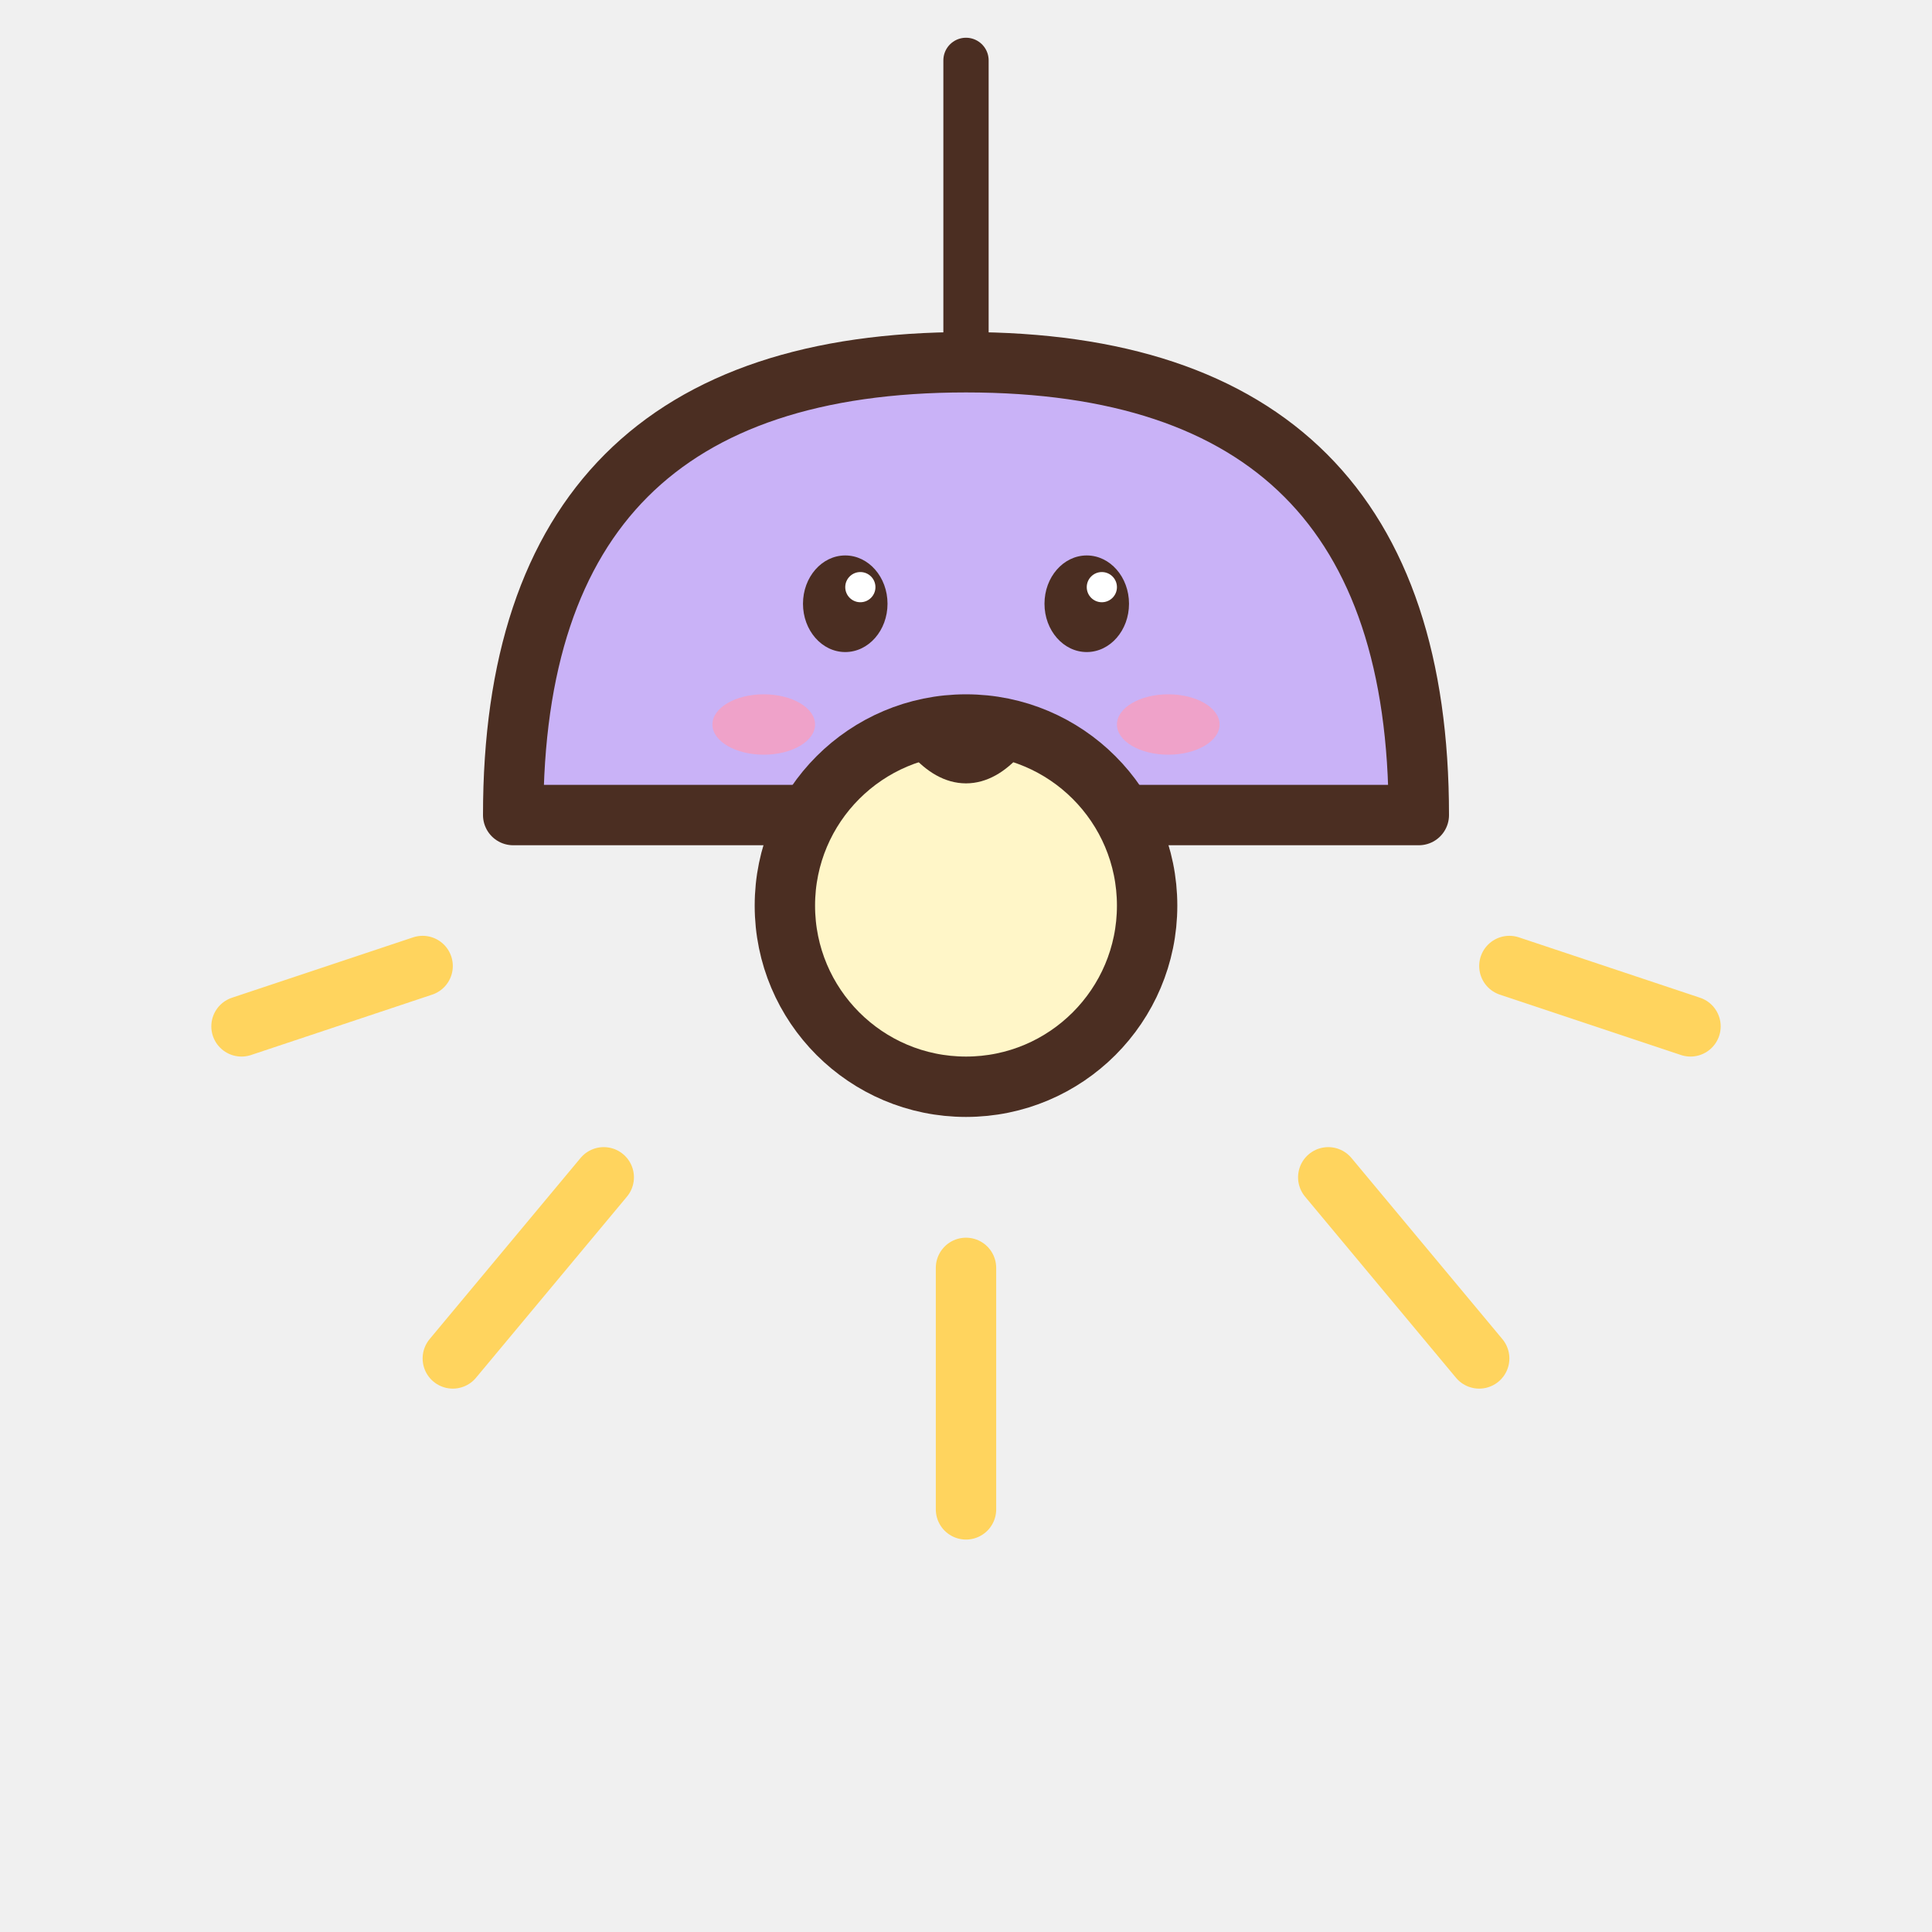
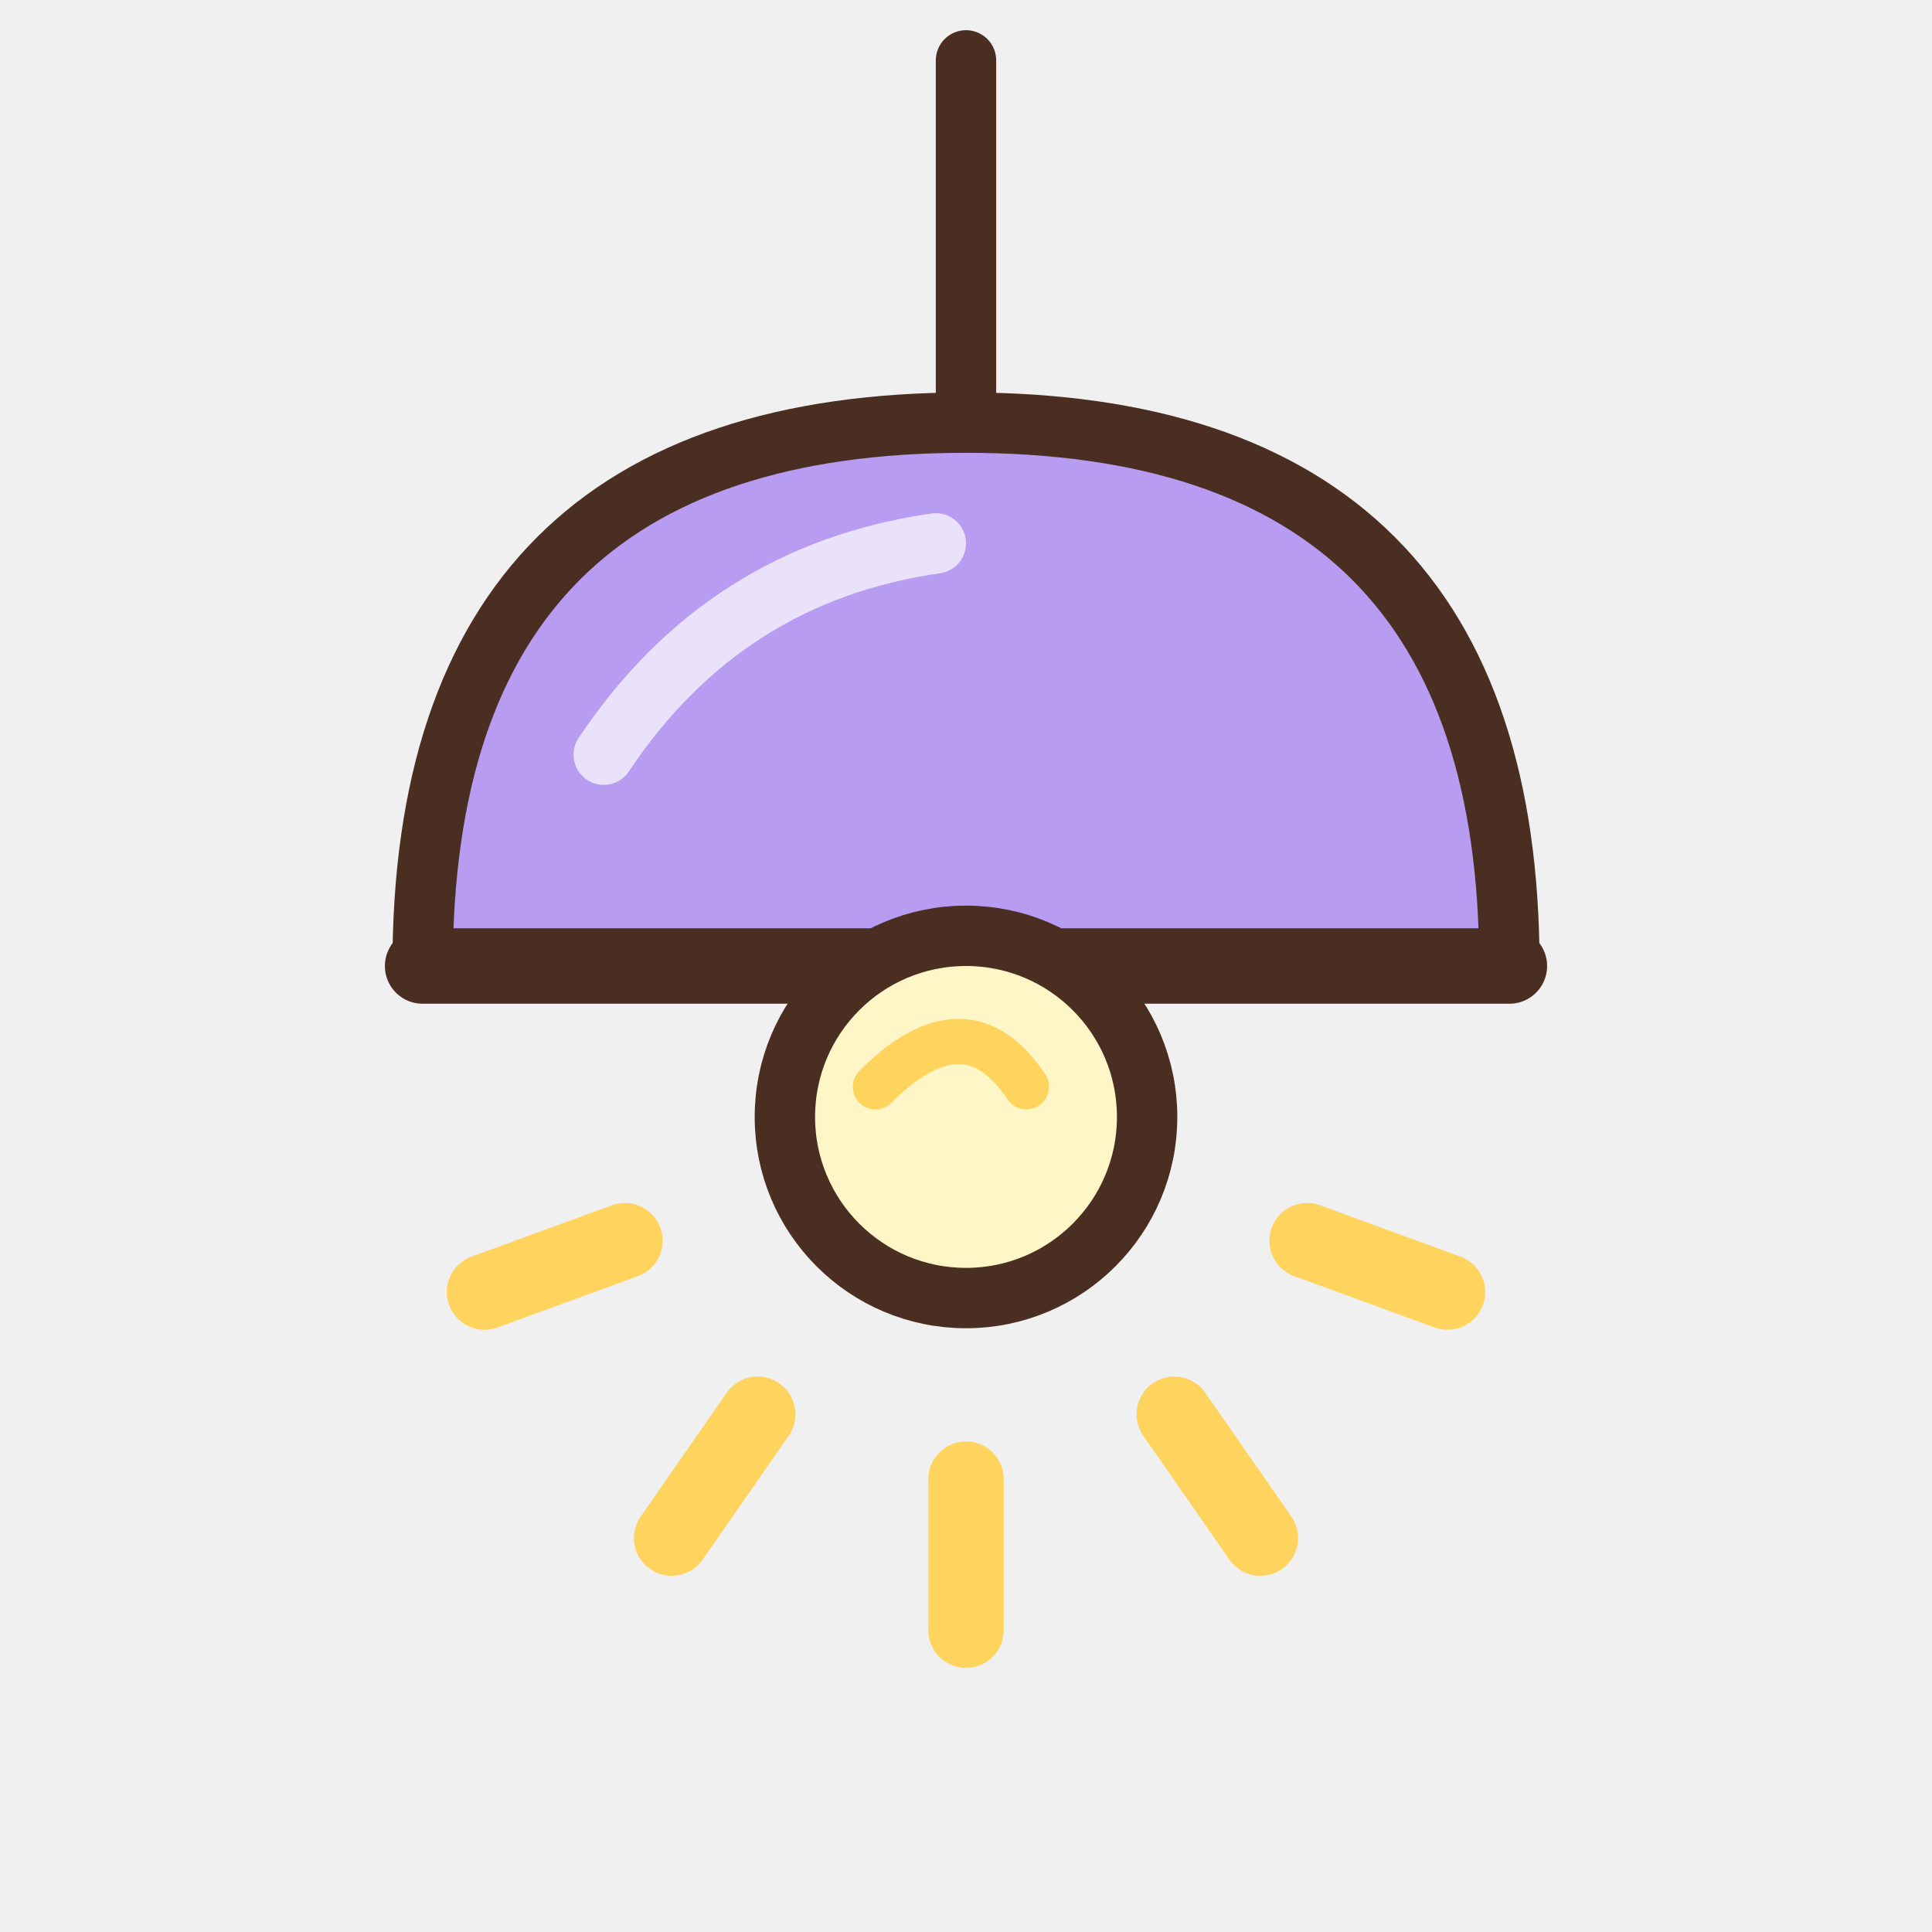
<svg xmlns="http://www.w3.org/2000/svg" viewBox="0 0 128 128">
  <g stroke="#4b2e22" stroke-width="4" stroke-linejoin="round" stroke-linecap="round">
-     <path d="M64 4v20" stroke-width="3" />
-     <path d="M34 54q0-30 30-30t30 30Z" fill="#c9b2f7" />
-     <circle cx="64" cy="60" r="12" fill="#fff6c8" />
-     <g fill="none" stroke="#ffd45e" stroke-width="4">
-       <path d="M40 78l-10 12M64 84v16M88 78l10 12M28 64l-12 4M100 64l12 4" />
-     </g>
-     <g stroke="none">
-       <ellipse cx="56" cy="40" rx="2.8" ry="3.2" fill="#4b2e22" />
-       <ellipse cx="72" cy="40" rx="2.8" ry="3.2" fill="#4b2e22" />
-       <circle cx="57.0" cy="38.9" r="1.0" fill="#fff" />
-       <circle cx="73.0" cy="38.9" r="1.0" fill="#fff" />
-       <g fill="#ff9bb5" opacity=".7">
-         <ellipse cx="50.6" cy="48" rx="3.4" ry="2" />
-         <ellipse cx="77.4" cy="48" rx="3.4" ry="2" />
-       </g>
-     </g>
-     <path d="M61.5 49q2.5 2.8 5 0" fill="none" stroke-width="3" />
+     <path d="M64 4v24" stroke-width="4" />
+     <path d="M28 64q0-36 36-36t36 36Z" fill="#b79cf2" />
+     <path d="M28 64h72" stroke-width="5" />
+     <circle cx="64" cy="74" r="12" fill="#fff6c8" />
+     <path d="M58 72q6-6 10 0" fill="none" stroke="#ffd45e" stroke-width="3" />
+     <path d="M86.6 82.2L95.9 85.6" stroke="#ffd45e" stroke-width="5" />
+     <path d="M77.8 93.7L83.5 101.9" stroke="#ffd45e" stroke-width="5" />
+     <path d="M64.0 98.0L64.0 108.0" stroke="#ffd45e" stroke-width="5" />
+     <path d="M50.2 93.7L44.5 101.9" stroke="#ffd45e" stroke-width="5" />
+     <path d="M41.4 82.2L32.1 85.6" stroke="#ffd45e" stroke-width="5" />
+     <path d="M40 50q8-12 22-14" fill="none" stroke="#fff" stroke-width="4" opacity=".7" />
  </g>
</svg>
